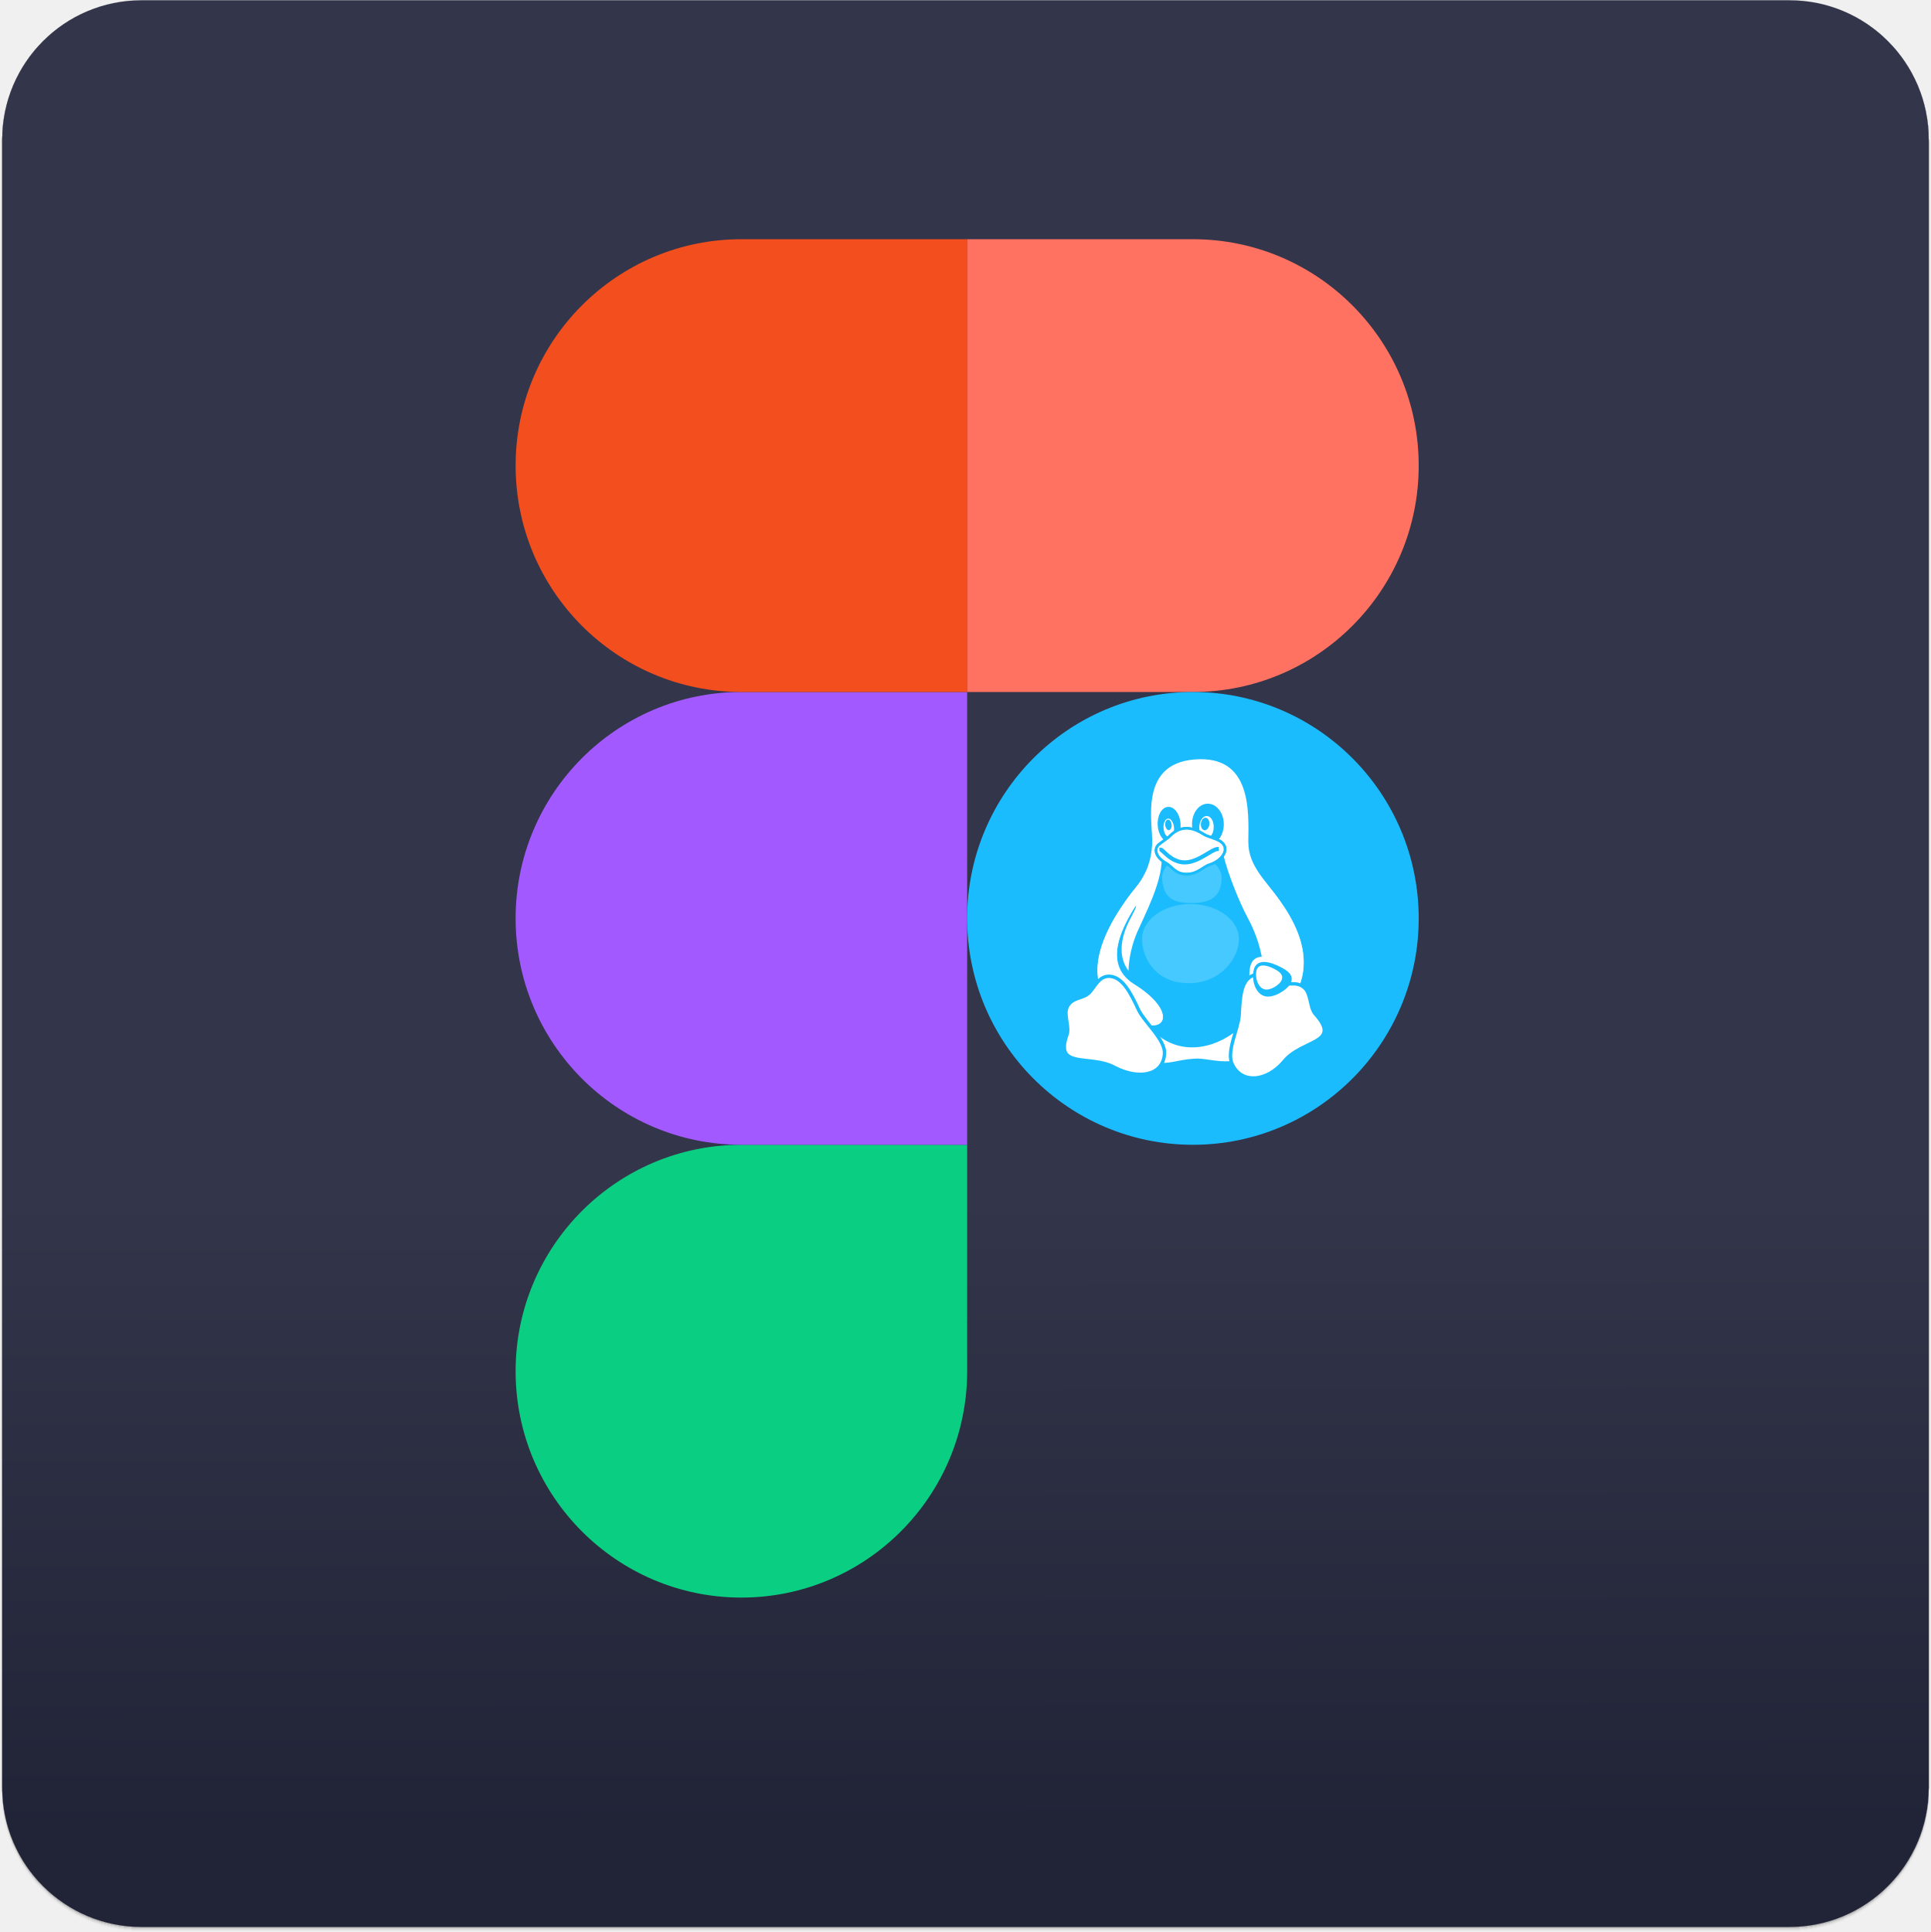
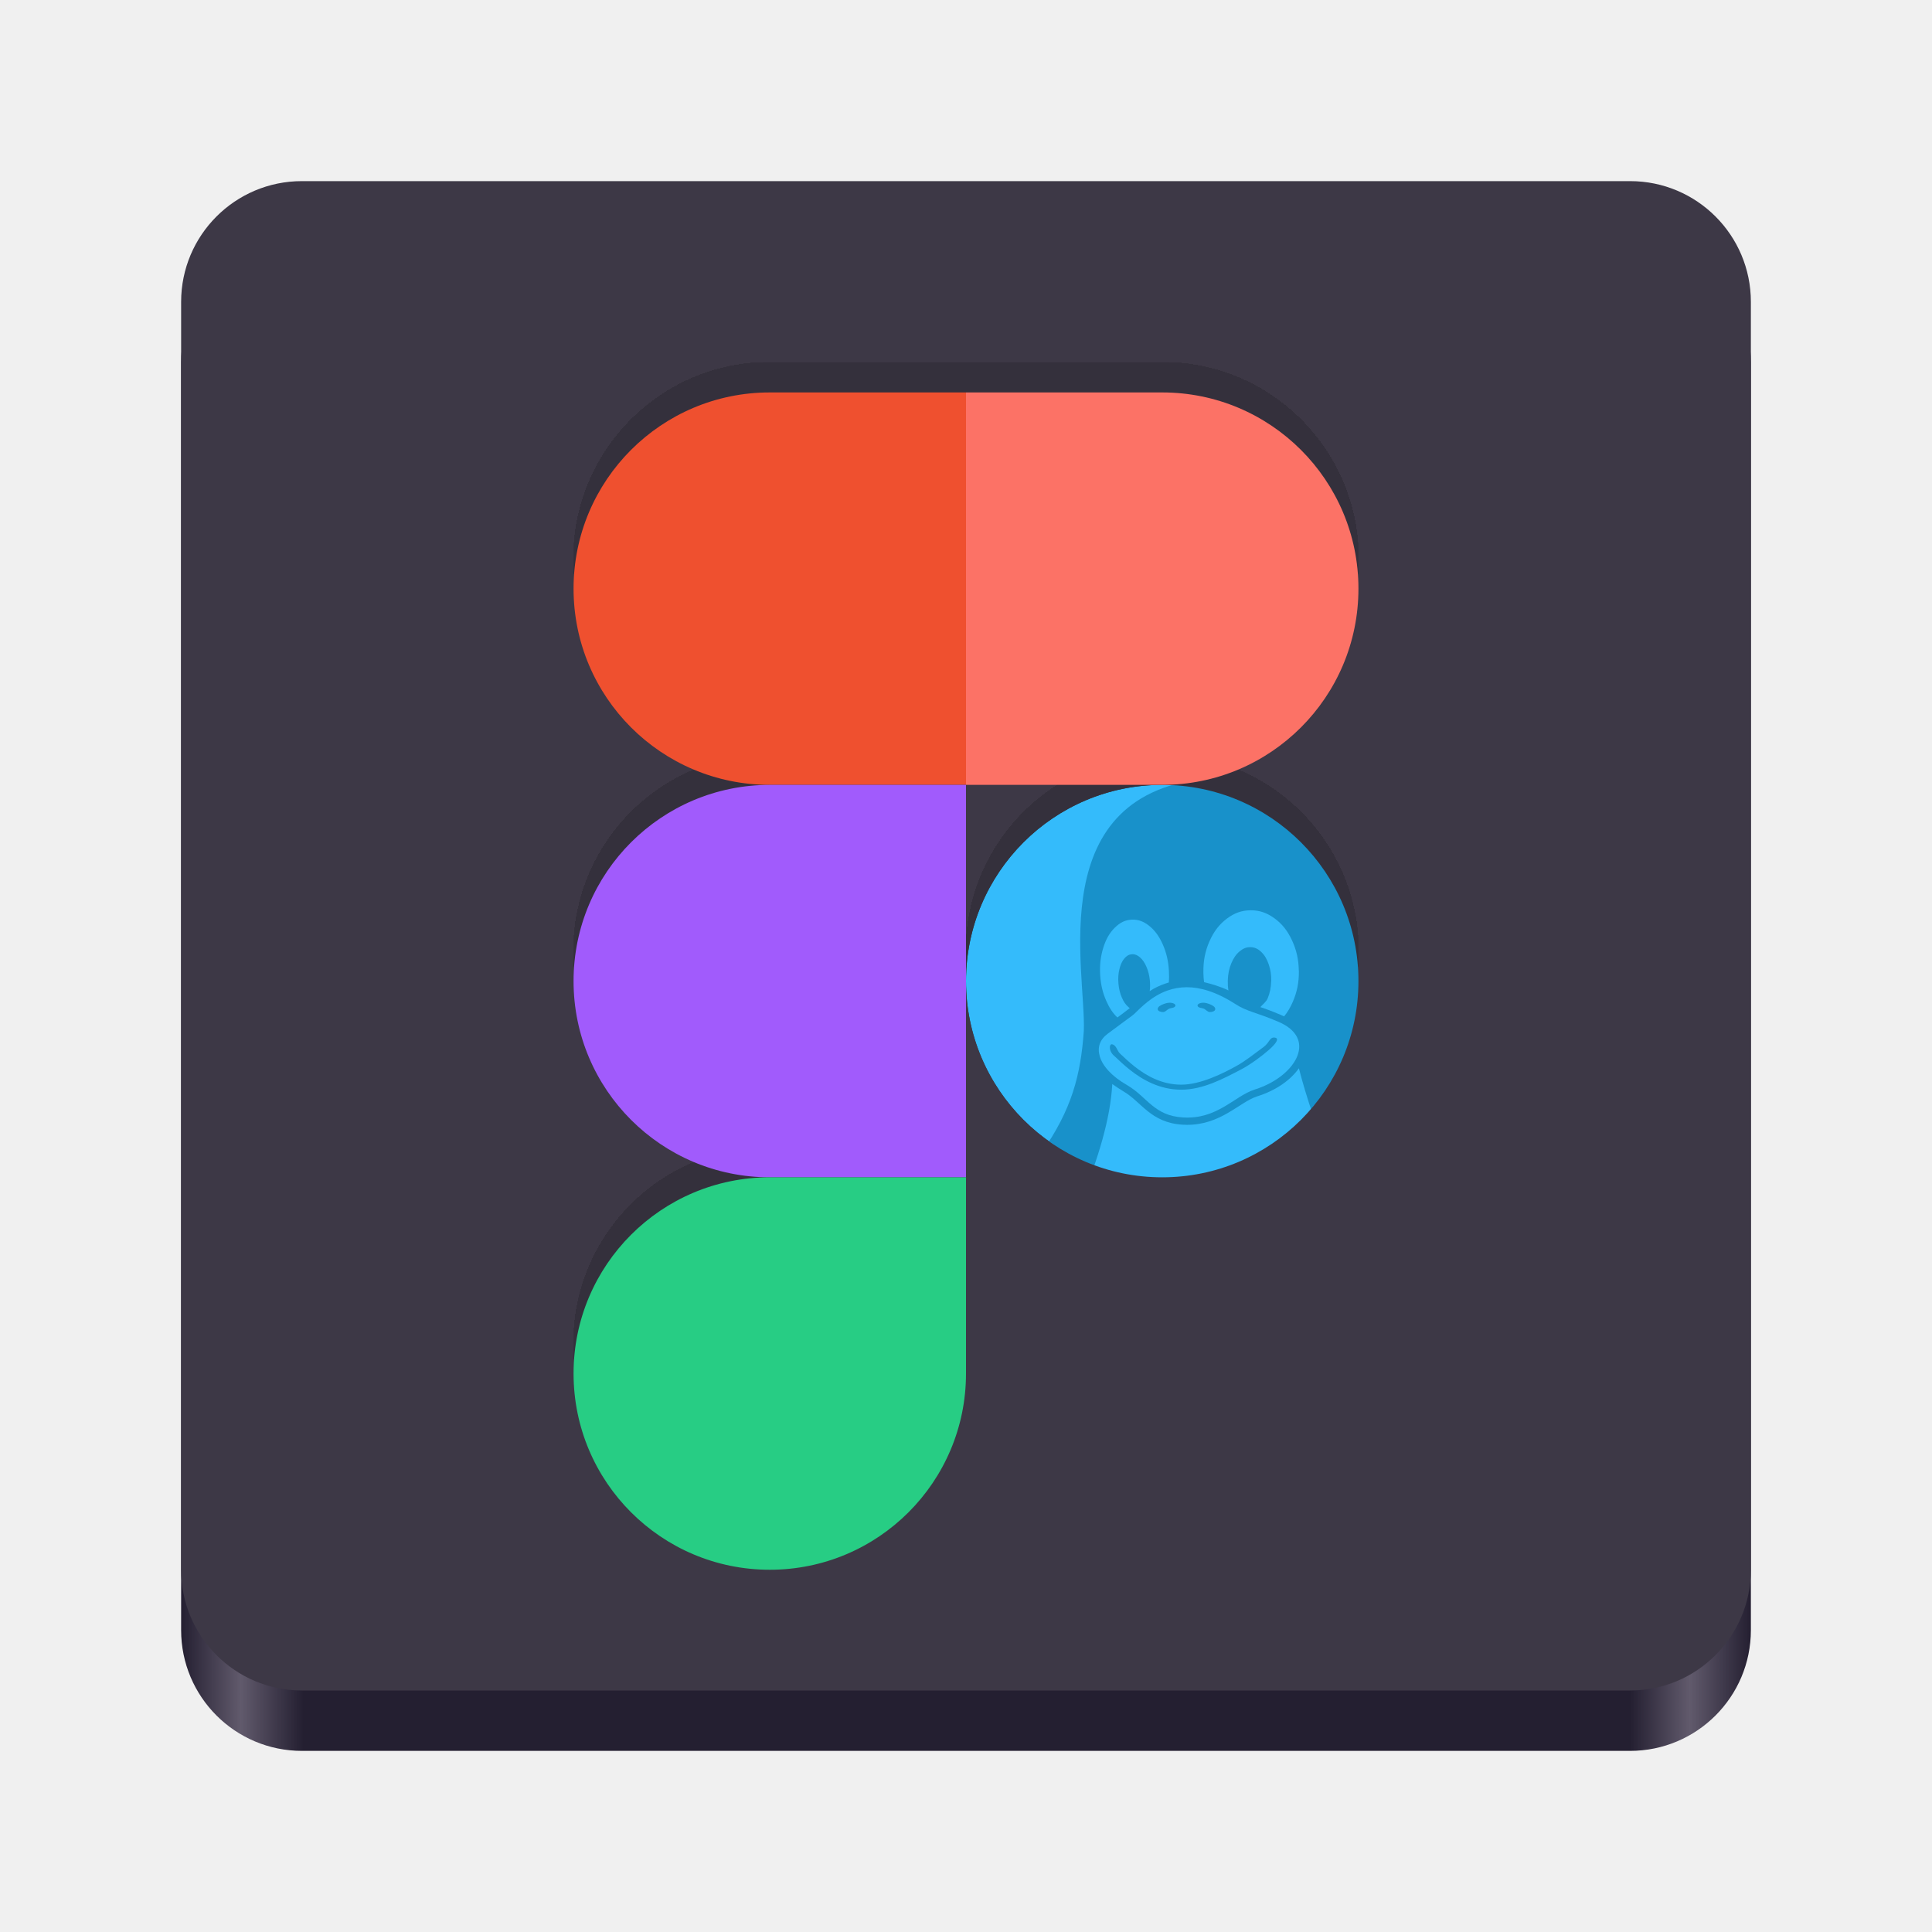
- <svg xmlns="http://www.w3.org/2000/svg" width="6929" height="6932" viewBox="0 0 6929 6932" fill="none">
-   <g filter="url(#filter0_dddd)">
-     <rect x="8" y="1" width="6913" height="6913" rx="500" fill="url(#paint0_linear)" />
+ <svg xmlns="http://www.w3.org/2000/svg" width="128" height="128" viewBox="0 0 128 128" fill="none">
+   <rect x="12" y="16" width="104" height="100" rx="8" fill="url(#paint0_linear)" />
+   <rect x="12" y="12" width="104" height="100" rx="8" fill="#3D3846" />
+   <g filter="url(#filter0_d)">
+     <path d="M64 26H77C84.18 26 90 31.82 90 39C90 46.18 84.18 52 77 52H64V26Z" fill="#FC7266" />
+     <path d="M38 39C38 31.82 43.82 26 51 26H64V52H51C43.82 52 38 46.18 38 39Z" fill="#EF502F" />
+     <path d="M38 65C38 57.82 43.82 52 51 52H64V78H51C43.82 78 38 72.18 38 65Z" fill="#A15BFC" />
+     <path d="M38 91C38 83.82 43.82 78 51 78H64V91C64 98.18 58.18 104 51 104C43.82 104 38 98.18 38 91Z" fill="#27CD84" />
+     <mask id="mask0" mask-type="alpha" maskUnits="userSpaceOnUse" x="64" y="52" width="26" height="26">
+       <circle cx="77" cy="65" r="13" fill="white" />
+     </mask>
+     <g mask="url(#mask0)">
+       <circle cx="77" cy="65" r="13" fill="#34BBFB" />
+       <path d="M104.571 101.743C104.57 101.743 104.569 101.742 104.569 101.741C104.119 101.232 103.904 100.29 103.673 99.285C103.443 98.281 103.185 97.199 102.361 96.497C102.36 96.496 102.357 96.494 102.356 96.493C102.193 96.35 102.025 96.23 101.856 96.13C101.687 96.029 101.516 95.948 101.344 95.883C102.49 92.486 102.041 89.103 100.884 86.046C99.465 82.294 96.988 79.025 95.095 76.789C92.977 74.117 90.906 71.581 90.946 67.834C91.01 62.117 91.575 51.514 81.514 51.5C81.105 51.499 80.678 51.516 80.233 51.552C68.99 52.457 71.972 64.336 71.805 68.313C71.599 71.222 71.01 73.515 69.009 76.358C66.659 79.153 63.349 83.676 61.782 88.385C61.043 90.608 60.691 92.873 61.015 95.017C60.914 95.108 60.817 95.204 60.724 95.302C60.035 96.039 59.525 96.931 58.956 97.532C58.426 98.062 57.67 98.263 56.838 98.561C56.007 98.86 55.094 99.299 54.541 100.362C54.541 100.362 54.541 100.363 54.54 100.363C54.539 100.365 54.538 100.367 54.537 100.368C54.276 100.854 54.192 101.379 54.192 101.912C54.192 102.404 54.264 102.903 54.338 103.383C54.491 104.383 54.646 105.328 54.44 105.968C53.782 107.767 53.698 109.01 54.161 109.913C54.626 110.817 55.58 111.216 56.659 111.442C58.816 111.892 61.738 111.78 64.04 113.001L64.238 112.627L64.042 113.001C66.507 114.29 69.006 114.748 70.999 114.293C72.446 113.963 73.619 113.102 74.222 111.777C75.781 111.77 77.492 111.109 80.233 110.958C82.093 110.808 84.416 111.619 87.088 111.471C87.158 111.76 87.259 112.039 87.397 112.304C87.398 112.306 87.4 112.309 87.401 112.312C88.437 114.383 90.361 115.33 92.413 115.169C94.466 115.007 96.65 113.796 98.415 111.696L98.092 111.424L98.418 111.693C100.1 109.652 102.892 108.807 104.745 107.69C105.67 107.132 106.421 106.433 106.48 105.417C106.537 104.402 105.941 103.264 104.571 101.743Z" fill="#1891CA" />
+       <path d="M85.925 68.701C85.73 68.319 85.331 67.955 84.653 67.677L84.651 67.676L84.649 67.675C83.238 67.071 82.625 67.028 81.838 66.516C80.555 65.692 79.496 65.403 78.615 65.406C78.154 65.408 77.742 65.49 77.373 65.617C76.3 65.986 75.588 66.756 75.142 67.179L75.141 67.179C75.141 67.18 75.141 67.18 75.141 67.181C75.053 67.264 74.94 67.34 74.667 67.54C74.392 67.741 73.979 68.044 73.385 68.49C72.857 68.885 72.686 69.401 72.868 70.004C73.05 70.608 73.632 71.304 74.697 71.906L74.698 71.908L74.701 71.909C75.361 72.297 75.813 72.82 76.331 73.237C76.59 73.445 76.862 73.63 77.191 73.771C77.519 73.911 77.902 74.006 78.382 74.034C79.507 74.1 80.335 73.762 81.067 73.343C81.8 72.925 82.42 72.413 83.132 72.183L83.134 72.182L83.135 72.181C84.595 71.725 85.636 70.807 85.962 69.935C86.125 69.498 86.12 69.084 85.925 68.701Z" fill="#34BBFB" />
+       <path d="M82.222 70.856C81.061 71.461 79.704 72.195 78.261 72.195C76.819 72.195 75.679 71.529 74.859 70.879C74.45 70.555 74.117 70.231 73.866 69.997C73.431 69.653 73.483 69.171 73.662 69.186C73.962 69.223 74.007 69.618 74.196 69.794C74.451 70.033 74.771 70.343 75.159 70.65C75.934 71.264 76.967 71.862 78.261 71.862C79.553 71.862 81.061 71.103 81.981 70.587C82.503 70.295 83.167 69.77 83.708 69.373C84.123 69.069 84.107 68.702 84.45 68.742C84.792 68.782 84.538 69.148 84.059 69.566C83.58 69.984 82.831 70.539 82.222 70.856Z" fill="#1891CA" />
+       <path d="M100.003 95.635C99.842 95.629 99.683 95.63 99.529 95.634C99.515 95.635 99.501 95.635 99.486 95.635C99.885 94.375 99.002 93.447 96.652 92.383C94.215 91.311 92.272 91.418 91.944 93.593C91.923 93.707 91.906 93.823 91.894 93.94C91.711 94.004 91.528 94.084 91.344 94.185C90.2 94.811 89.575 95.947 89.228 97.341C88.881 98.734 88.781 100.417 88.686 102.31C88.686 102.311 88.686 102.311 88.686 102.311C88.627 103.262 88.235 104.55 87.839 105.913C83.846 108.762 78.304 109.995 73.599 106.784C73.28 106.28 72.914 105.78 72.538 105.287C72.297 104.972 72.05 104.66 71.805 104.351C72.288 104.352 72.698 104.272 73.03 104.122C73.443 103.934 73.732 103.634 73.876 103.248C74.163 102.477 73.875 101.388 72.957 100.145C72.038 98.902 70.483 97.5 68.198 96.098C68.198 96.098 68.198 96.098 68.198 96.097C66.518 95.053 65.58 93.772 65.14 92.383C64.7 90.992 64.762 89.489 65.101 88.005C65.751 85.156 67.422 82.385 68.488 80.646C68.774 80.436 68.59 81.038 67.408 83.233C66.35 85.239 64.37 89.869 67.08 93.483C67.153 90.911 67.767 88.288 68.798 85.835C70.3 82.43 73.441 76.526 73.691 71.82C73.82 71.914 74.262 72.212 74.459 72.325C74.459 72.325 74.459 72.325 74.46 72.325C75.036 72.665 75.469 73.16 76.029 73.611C76.591 74.063 77.293 74.452 78.353 74.514C78.455 74.52 78.555 74.523 78.652 74.523C79.745 74.523 80.597 74.166 81.307 73.76C82.078 73.319 82.694 72.831 83.279 72.641C83.279 72.64 83.28 72.64 83.281 72.64C84.516 72.254 85.496 71.571 86.055 70.775C87.014 74.555 89.244 80.016 90.678 82.681C91.44 84.094 92.956 87.098 93.611 90.718C94.026 90.705 94.483 90.765 94.973 90.89C96.685 86.45 93.52 81.668 92.073 80.336C91.488 79.769 91.46 79.515 91.751 79.527C93.32 80.916 95.382 83.708 96.132 86.861C96.474 88.298 96.547 89.809 96.18 91.301C96.359 91.375 96.541 91.456 96.726 91.544C99.475 92.882 100.492 94.046 100.003 95.635Z" fill="#34BBFB" />
+       <path d="M86.055 64.346C86.06 65.095 85.931 65.733 85.647 66.384C85.485 66.755 85.299 67.067 85.075 67.338C84.999 67.301 84.921 67.266 84.839 67.233C84.556 67.112 84.306 67.012 84.082 66.928C83.858 66.843 83.683 66.785 83.502 66.723C83.633 66.565 83.891 66.378 83.986 66.145C84.132 65.792 84.203 65.447 84.216 65.037C84.216 65.02 84.222 65.006 84.222 64.987C84.23 64.594 84.178 64.257 84.063 63.913C83.942 63.551 83.79 63.291 83.568 63.075C83.346 62.859 83.125 62.761 82.859 62.752C82.847 62.752 82.835 62.752 82.822 62.752C82.573 62.752 82.356 62.839 82.132 63.026C81.896 63.222 81.722 63.474 81.576 63.825C81.432 64.175 81.36 64.522 81.346 64.935C81.344 64.951 81.344 64.966 81.344 64.982C81.339 65.209 81.354 65.417 81.388 65.619C80.878 65.364 80.224 65.179 79.773 65.071C79.747 64.876 79.732 64.674 79.728 64.464V64.406C79.719 63.66 79.842 63.019 80.129 62.368C80.416 61.717 80.772 61.25 81.272 60.869C81.774 60.489 82.266 60.314 82.849 60.308H82.876C83.446 60.308 83.934 60.476 84.435 60.839C84.944 61.209 85.311 61.671 85.606 62.316C85.896 62.946 86.035 63.562 86.049 64.291C86.049 64.311 86.049 64.327 86.055 64.346Z" fill="#34BBFB" />
+       <path d="M77.436 65.092C77.361 65.114 77.289 65.137 77.217 65.161C76.808 65.302 76.484 65.458 76.171 65.665C76.201 65.448 76.206 65.229 76.182 64.983C76.18 64.97 76.18 64.959 76.18 64.945C76.147 64.619 76.078 64.346 75.963 64.07C75.84 63.782 75.703 63.58 75.523 63.424C75.359 63.283 75.205 63.218 75.034 63.219C75.017 63.219 74.999 63.22 74.981 63.221C74.79 63.238 74.631 63.331 74.48 63.514C74.33 63.697 74.231 63.924 74.16 64.226C74.089 64.526 74.07 64.822 74.1 65.161C74.1 65.175 74.103 65.186 74.103 65.199C74.136 65.528 74.202 65.801 74.319 66.077C74.439 66.362 74.579 66.564 74.759 66.72C74.79 66.746 74.82 66.77 74.849 66.791C74.662 66.936 74.536 67.038 74.382 67.151C74.283 67.223 74.166 67.309 74.029 67.41C73.732 67.131 73.499 66.781 73.296 66.318C73.055 65.772 72.927 65.225 72.888 64.579V64.573C72.853 63.928 72.916 63.372 73.093 62.798C73.271 62.223 73.509 61.807 73.854 61.466C74.199 61.123 74.546 60.951 74.965 60.93C74.998 60.928 75.029 60.927 75.061 60.927C75.441 60.928 75.779 61.054 76.13 61.334C76.51 61.638 76.797 62.026 77.038 62.573C77.279 63.12 77.407 63.668 77.443 64.314V64.319C77.46 64.59 77.458 64.845 77.436 65.092Z" fill="#34BBFB" />
+       <path d="M79.341 66.637C79.389 66.792 79.638 66.766 79.781 66.84C79.907 66.905 80.008 67.047 80.15 67.051C80.285 67.055 80.496 67.004 80.513 66.87C80.536 66.693 80.278 66.581 80.111 66.516C79.897 66.432 79.623 66.39 79.422 66.501C79.376 66.527 79.326 66.587 79.341 66.637V66.637Z" fill="#1891CA" />
+       <path d="M77.874 66.637C77.826 66.792 77.577 66.766 77.434 66.84C77.308 66.905 77.207 67.047 77.065 67.051C76.93 67.055 76.719 67.004 76.702 66.87C76.679 66.693 76.937 66.581 77.104 66.516C77.318 66.432 77.592 66.39 77.793 66.501C77.839 66.527 77.889 66.587 77.874 66.637V66.637Z" fill="#1891CA" />
+     </g>
  </g>
-   <path d="M2660.41 5732.09C3107.61 5732.09 3470.56 5368.18 3470.56 4919.79V4107.49H2660.41C2213.2 4107.49 1850.25 4471.4 1850.25 4919.79C1850.25 5368.18 2213.2 5732.09 2660.41 5732.09Z" fill="#0ACF83" />
-   <path d="M1850.25 3295.19C1850.25 2846.8 2213.2 2482.88 2660.41 2482.88H3470.56V4107.49H2660.41C2213.2 4107.49 1850.25 3743.58 1850.25 3295.19Z" fill="#A259FF" />
-   <path d="M1850.25 1670.58C1850.25 1222.2 2213.2 858.285 2660.41 858.285H3470.56V2482.88H2660.41C2213.2 2482.88 1850.25 2118.97 1850.25 1670.58Z" fill="#F24E1E" />
-   <path d="M3470.57 858.285H4280.72C4727.93 858.285 5090.88 1222.2 5090.88 1670.58C5090.88 2118.97 4727.93 2482.88 4280.72 2482.88H3470.57V858.285Z" fill="#FF7262" />
-   <path d="M5090.88 3295.19C5090.88 3743.58 4727.93 4107.49 4280.72 4107.49C3833.52 4107.49 3470.57 3743.58 3470.57 3295.19C3470.57 2846.8 3833.52 2482.88 4280.72 2482.88C4727.93 2482.88 5090.88 2846.8 5090.88 3295.19Z" fill="#1ABCFE" />
-   <path d="M4004.22 3644.48C3955.51 3574.38 3946.09 3345.97 4059.6 3205.38C4115.77 3138.04 4130.3 3091.18 4134.62 3027.77C4137.76 2955.7 4083.95 2741.07 4286.62 2724.93C4492.05 2708.39 4480.66 2911.59 4479.48 3019.11C4478.69 3109.68 4545.86 3161.27 4592.2 3232.16C4677.44 3362.12 4670.37 3585.8 4576.1 3707.1C4456.7 3858.72 4354.58 3792.95 4286.62 3798.47C4159.37 3805.95 4155.05 3873.69 4004.22 3644.48Z" fill="white" />
-   <path d="M4499.9 3245.55C4535.25 3278.24 4626.77 3424.34 4481.83 3515.71C4430.78 3547.61 4527.4 3668.9 4573.74 3610.22C4655.83 3504.68 4603.6 3336.13 4554.1 3275.87C4521.11 3233.34 4470.05 3216.8 4499.9 3245.55L4499.9 3245.55Z" fill="white" />
-   <path d="M4490.08 3225.86C4548.21 3273.12 4653.86 3438.52 4499.51 3546.42C4448.84 3579.9 4544.28 3685.84 4598.09 3631.88C4784.66 3443.64 4593.38 3227.43 4527.39 3153C4468.47 3088.02 4416.24 3167.97 4490.08 3225.86Z" fill="white" />
-   <path fill-rule="evenodd" clip-rule="evenodd" d="M4486.38 3127.88C4498.74 3128.64 4513.27 3136.01 4528.09 3152.36L4528.1 3152.37L4528.1 3152.37C4561.09 3189.57 4625.52 3262.35 4658.34 3349.42C4674.75 3392.97 4683.28 3440.14 4675.97 3488.25C4668.67 3536.37 4645.54 3585.36 4598.77 3632.55L4598.77 3632.55C4585.07 3646.29 4568.69 3649.85 4552.69 3646.93C4536.74 3644.02 4521.18 3634.68 4508.96 3622.62C4496.73 3610.56 4487.75 3595.7 4485.04 3581.67C4482.32 3567.58 4485.93 3554.26 4498.98 3545.63C4537.42 3518.76 4559.61 3488.35 4570.43 3457.14C4581.25 3425.93 4580.71 3393.86 4573.55 3363.62C4559.22 3303.11 4518.41 3250.12 4489.49 3226.6C4452.36 3197.49 4446.61 3162.54 4458.13 3142.87C4463.9 3133.02 4473.98 3127.12 4486.38 3127.88ZM4459.77 3143.84C4448.91 3162.37 4453.96 3196.33 4490.67 3225.11L4490.68 3225.12L4490.68 3225.12C4519.88 3248.86 4560.96 3302.2 4575.4 3363.18C4582.63 3393.69 4583.19 3426.14 4572.23 3457.77C4561.26 3489.4 4538.78 3520.13 4500.05 3547.2L4500.03 3547.22L4500.03 3547.22C4487.75 3555.33 4484.29 3567.8 4486.9 3581.3C4489.52 3594.86 4498.26 3609.39 4510.29 3621.26C4522.32 3633.12 4537.54 3642.24 4553.03 3645.06C4568.48 3647.88 4584.21 3644.45 4597.42 3631.21C4643.93 3584.28 4666.86 3535.65 4674.1 3487.96C4681.34 3440.26 4672.9 3393.43 4656.56 3350.1C4623.89 3263.4 4559.69 3190.86 4526.69 3153.64C4512.06 3137.51 4497.96 3130.5 4486.26 3129.78C4474.61 3129.07 4465.19 3134.58 4459.77 3143.84Z" fill="white" />
-   <path d="M4406.42 2827.71C4404.45 2881.66 4345.14 2928.53 4274.05 2932.86C4202.96 2937.2 4147.19 2896.24 4149.15 2842.28C4151.11 2788.33 4210.42 2741.46 4281.52 2737.13C4352.6 2733.2 4408.38 2773.76 4406.42 2827.71Z" fill="white" />
-   <path d="M4236.35 2956.1C4238.31 2991.15 4221.82 3020.68 4199.03 3021.86C4176.25 3023.04 4156.22 2995.87 4154.26 2960.82C4152.29 2925.77 4168.79 2896.24 4191.57 2895.06C4214.35 2893.87 4234.39 2921.04 4236.35 2956.1Z" fill="#1ABCFE" />
-   <path d="M4277.59 2958.85C4278.37 2999.41 4304.69 3031.71 4336.11 3030.92C4367.53 3030.13 4392.28 2996.66 4391.5 2955.7C4390.71 2915.14 4364.39 2882.85 4332.97 2883.63C4301.55 2884.42 4276.41 2918.29 4277.59 2958.85Z" fill="#1ABCFE" />
-   <path d="M4303.52 2967.91C4303.12 2990.36 4314.12 3008.47 4328.65 3008.47C4342.79 3008.47 4354.97 2990.36 4355.36 2968.31C4355.75 2945.86 4344.76 2927.74 4330.22 2927.74C4315.69 2927.74 4303.91 2945.86 4303.52 2967.91Z" fill="white" />
-   <path d="M4212.79 2968.3C4214.75 2986.81 4207.68 3002.57 4197.47 3004.14C4187.26 3005.32 4177.44 2991.54 4175.47 2973.03C4173.5 2954.52 4180.58 2938.76 4190.79 2937.19C4201 2936.01 4210.82 2949.79 4212.79 2968.3Z" fill="white" />
-   <path d="M4309.41 2955.31C4308.23 2967.91 4314.12 2978.15 4322.37 2978.94C4330.62 2979.72 4338.47 2969.88 4339.65 2957.67C4340.83 2945.07 4334.94 2934.83 4326.69 2934.04C4318.44 2933.25 4310.59 2943.1 4309.41 2955.31V2955.31Z" fill="#1ABCFE" />
-   <path d="M4204.14 2958.46C4205.32 2968.7 4201 2977.76 4194.72 2978.54C4188.43 2979.33 4182.54 2971.45 4181.36 2960.82C4180.19 2950.58 4184.51 2941.52 4190.79 2940.74C4197.08 2939.95 4202.97 2948.22 4204.14 2958.46Z" fill="#1ABCFE" />
-   <path d="M4080.41 3345.18C4108.3 3281.78 4167.61 3170.33 4168.79 3084.08C4168.79 3015.56 4373.43 2999.02 4389.92 3067.55C4406.42 3136.07 4448.05 3238.46 4474.76 3288.08C4501.47 3337.31 4578.85 3494.44 4496.36 3631.49C4422.13 3752.78 4197.07 3848.87 4076.88 3614.95C4036.03 3533.82 4043.49 3433.4 4080.41 3345.18Z" fill="#1ABCFE" />
-   <path d="M4055.28 3297.93C4031.32 3343.21 3981.83 3462.15 4102.8 3527.13C4232.81 3596.44 4232.42 3738.61 4076.09 3670.87C3933.13 3609.83 3996.36 3362.51 4036.43 3303.44C4062.35 3262.09 4101.62 3211.29 4055.28 3297.93Z" fill="#1ABCFE" />
-   <path d="M4075.7 3246.73C4037.6 3308.96 3946.48 3455.45 4068.64 3531.85C4232.81 3633.07 4186.47 3733.88 4036.43 3642.91C3825.11 3516.1 4010.89 3260.12 4095.34 3162.46C4191.97 3052.97 4113.8 3182.54 4075.7 3246.73V3246.73Z" fill="white" />
-   <path fill-rule="evenodd" clip-rule="evenodd" d="M4124.65 3132.89C4117.65 3139.66 4108.32 3149.59 4096.26 3163.26C4054.06 3212.06 3986.63 3300.32 3956.13 3392.14C3940.88 3438.04 3934.88 3484.72 3945.79 3527.77C3956.68 3570.78 3984.47 3610.31 4037.05 3641.86L4037.06 3641.86C4074.48 3664.55 4105.32 3675.21 4127.94 3676.95C4150.6 3678.7 4164.59 3671.51 4169.22 3659.02C4173.91 3646.38 4169.32 3627.59 4152.99 3605.42C4136.71 3583.32 4108.96 3558.14 4068 3532.89L4067.99 3532.89C4037.23 3513.65 4019.82 3489.94 4011.69 3464.19C4003.56 3438.47 4004.72 3410.81 4010.89 3383.7C4023.01 3330.44 4054.55 3278.95 4073.69 3247.69C4073.99 3247.2 4074.28 3246.72 4074.58 3246.24L4074.66 3246.1C4076.01 3243.83 4077.41 3241.47 4078.86 3239.04C4097.76 3207.22 4123.61 3163.72 4134.94 3138.96C4138 3132.27 4139.93 3127.08 4140.44 3123.89C4140.56 3123.11 4140.59 3122.5 4140.54 3122.05C4140.5 3121.59 4140.39 3121.4 4140.34 3121.33L4140.34 3121.33C4140.32 3121.31 4140.28 3121.26 4140.1 3121.25C4139.87 3121.24 4139.47 3121.3 4138.84 3121.54C4137.59 3122.04 4135.82 3123.15 4133.43 3125.03C4131.06 3126.91 4128.15 3129.5 4124.65 3132.89ZM4076.92 3247.06C4078.22 3244.86 4079.58 3242.59 4080.97 3240.24C4099.85 3208.47 4125.76 3164.86 4137.15 3139.97C4140.2 3133.3 4142.28 3127.83 4142.84 3124.27C4142.98 3123.37 4143.03 3122.54 4142.96 3121.81C4142.89 3121.09 4142.69 3120.36 4142.22 3119.79C4141.14 3118.48 4139.45 3118.68 4137.95 3119.28C4136.36 3119.9 4134.36 3121.19 4131.92 3123.12C4129.46 3125.06 4126.49 3127.71 4122.96 3131.13C4115.89 3137.98 4106.52 3147.95 4094.43 3161.65L4094.42 3161.66C4052.17 3210.52 3984.49 3299.08 3953.82 3391.37C3938.48 3437.52 3932.37 3484.71 3943.43 3528.37C3954.5 3572.08 3982.73 3612.1 4035.8 3643.95C4073.4 3666.75 4104.61 3677.6 4127.75 3679.38C4150.85 3681.16 4166.31 3673.87 4171.5 3659.87C4176.63 3646.03 4171.41 3626.33 4154.94 3603.97C4138.42 3581.55 4110.4 3556.17 4069.27 3530.82C4038.96 3511.86 4021.95 3488.6 4014.01 3463.45C4006.05 3438.28 4007.15 3411.09 4013.26 3384.25C4025.29 3331.38 4056.65 3280.17 4075.82 3248.87C4076.13 3248.37 4076.43 3247.87 4076.74 3247.37L4076.92 3247.08V3247.06Z" fill="white" />
-   <path d="M4445.7 3369.21C4445.7 3438.52 4379.32 3528.31 4265.41 3527.52C4147.98 3528.31 4098.09 3438.52 4098.09 3369.21C4098.09 3299.9 4175.86 3243.58 4271.7 3243.58C4367.93 3243.97 4445.7 3299.9 4445.7 3369.21Z" fill="white" fill-opacity="0.19" />
-   <path d="M4383.64 3151.43C4382.46 3223.1 4335.72 3240.04 4276.81 3240.04C4217.89 3240.04 4175.08 3229.4 4169.97 3151.43C4169.97 3102.59 4217.89 3074.24 4276.81 3074.24C4335.72 3073.85 4383.64 3102.2 4383.64 3151.43H4383.64Z" fill="white" fill-opacity="0.19" />
-   <path d="M4027.39 3261.7C4065.88 3203.02 4147.18 3112.83 4042.71 3274.3C3957.87 3407.41 4011.29 3492.87 4038.78 3516.49C4118.12 3587.38 4114.98 3635.03 4052.53 3597.62C3918.59 3517.68 3946.48 3382.99 4027.39 3261.7Z" fill="white" />
-   <path d="M4584.74 3285.72C4551.35 3216.8 4445.3 3041.95 4589.84 3245.15C4721.43 3429.06 4629.12 3557.06 4612.62 3569.66C4596.13 3582.26 4540.75 3607.86 4556.85 3563.36C4573.35 3518.85 4655.05 3434.58 4584.74 3285.71L4584.74 3285.72Z" fill="white" />
-   <path d="M3998.33 3829.18C3910.34 3782.32 3782.69 3838.24 3829.04 3711.43C3838.47 3682.68 3815.29 3639.36 3830.22 3611.4C3847.9 3577.14 3885.99 3584.62 3908.77 3561.78C3931.16 3538.15 3945.3 3497.2 3987.33 3503.5C4028.96 3509.8 4056.85 3560.99 4085.92 3624.01C4107.52 3668.9 4183.72 3732.3 4178.61 3782.71C4172.33 3859.9 4084.74 3874.47 3998.33 3829.18Z" fill="white" />
-   <path fill-rule="evenodd" clip-rule="evenodd" d="M3929.42 3545.52C3924.36 3552.48 3919.07 3559.76 3913.18 3565.98L3913.12 3566.04L3913.07 3566.09C3902.37 3576.82 3888.48 3581.57 3876.12 3585.79C3873.9 3586.55 3871.73 3587.29 3869.64 3588.04C3855.46 3593.17 3843.37 3599.18 3835.61 3614.2L3835.59 3614.24L3835.57 3614.28C3829.22 3626.18 3830.76 3641.9 3833.57 3660.2C3833.79 3661.61 3834.01 3663.04 3834.24 3664.48C3835.41 3671.98 3836.63 3679.74 3837.16 3687.17C3837.8 3696.06 3837.52 3705.06 3834.81 3713.34L3834.78 3713.43L3834.74 3713.53C3823.27 3744.92 3823.38 3763.04 3828.97 3773.96C3834.45 3784.65 3846.3 3790.53 3864.54 3794.32C3873.52 3796.19 3883.61 3797.48 3894.56 3798.72C3897 3798.99 3899.5 3799.27 3902.02 3799.55C3910.72 3800.51 3919.85 3801.51 3929.08 3802.81C3952.93 3806.18 3978.23 3811.59 4001.16 3823.8C4043.52 3845.99 4085.52 3853.15 4117.17 3845.94C4132.93 3842.35 4145.98 3835.24 4155.45 3824.81C4164.88 3814.41 4171.08 3800.34 4172.56 3782.22L4172.56 3782.16L4172.57 3782.1C4173.68 3771.11 4170.39 3758.9 4163.87 3745.66C4157.37 3732.46 4147.93 3718.78 4137.45 3704.99C4131.48 3697.14 4125.43 3689.58 4119.44 3682.09C4114.71 3676.18 4110.02 3670.32 4105.43 3664.39C4095.31 3651.32 4086.14 3638.5 4080.44 3626.65L4080.42 3626.61L4080.4 3626.56C4065.86 3595.05 4051.85 3567.01 4036.45 3546.11C4021.02 3525.17 4004.9 3512.32 3986.43 3509.53C3968.03 3506.77 3955.86 3514.09 3945.12 3525.58C3939.63 3531.46 3934.67 3538.28 3929.49 3545.41L3929.42 3545.52ZM3998.32 3829.19L3995.47 3834.57C3974.42 3823.35 3950.77 3818.18 3927.39 3814.88C3918.36 3813.61 3909.47 3812.63 3900.8 3811.67C3898.25 3811.39 3895.71 3811.11 3893.2 3810.82C3882.23 3809.58 3871.65 3808.25 3862.07 3806.25C3843.2 3802.32 3826.33 3795.47 3818.16 3779.52C3810.11 3763.81 3811.63 3741.4 3823.3 3709.44C3825.27 3703.36 3825.63 3696.2 3825.04 3688.04C3824.55 3681.17 3823.43 3674.01 3822.25 3666.51C3822.02 3665.04 3821.79 3663.55 3821.56 3662.05C3818.87 3644.52 3816.29 3624.62 3824.84 3608.57C3834.76 3589.36 3850.55 3581.99 3865.52 3576.58C3867.99 3575.69 3870.41 3574.85 3872.77 3574.04C3885.11 3569.77 3895.9 3566.05 3904.42 3557.53C3909.67 3551.97 3914.51 3545.34 3919.67 3538.24L3919.83 3538.02C3924.87 3531.08 3930.22 3523.71 3936.25 3517.25C3948.69 3503.94 3964.59 3493.93 3988.23 3497.48L3988.23 3497.48C4011.4 3500.98 4030.03 3516.88 4046.22 3538.87C4062.43 3560.87 4076.89 3589.92 4091.41 3621.4C4096.51 3631.99 4104.96 3643.92 4115.03 3656.92C4119.29 3662.42 4123.93 3668.23 4128.68 3674.17C4134.86 3681.89 4141.21 3689.84 4147.11 3697.6C4157.74 3711.57 4167.74 3726 4174.77 3740.27C4181.76 3754.47 4186.08 3769.07 4184.66 3783.27C4182.99 3803.72 4175.88 3820.39 4164.44 3833.01C4153.01 3845.6 4137.59 3853.78 4119.86 3857.82C4084.55 3865.87 4039.55 3857.67 3995.51 3834.58L3998.32 3829.19Z" fill="#1ABCFE" />
-   <path d="M4638.95 3531.46C4625.59 3556.67 4569.82 3597.23 4532.5 3586.6C4494.8 3576.35 4477.51 3518.86 4484.98 3475.14C4492.05 3426.31 4532.5 3423.55 4583.57 3447.97C4638.55 3475.14 4655.05 3497.98 4638.95 3531.46Z" fill="white" />
-   <path d="M4608.3 3807.52C4672.72 3729.15 4816.08 3745.3 4719.46 3637.79C4699.04 3614.55 4705.32 3564.93 4680.18 3543.67C4650.72 3517.68 4618.12 3538.94 4588.27 3525.55C4558.42 3510.98 4527 3483.02 4490.47 3502.71C4453.94 3522.8 4450.01 3574.78 4446.48 3643.3C4443.34 3692.53 4398.56 3774.84 4422.52 3820.12C4457.08 3890.23 4547.03 3880.77 4608.3 3807.52V3807.52Z" fill="white" />
-   <path fill-rule="evenodd" clip-rule="evenodd" d="M4590.84 3520.03C4602.03 3525.02 4613.5 3524.57 4626.63 3524.06C4629.1 3523.96 4631.63 3523.86 4634.22 3523.79C4650.22 3523.39 4667.67 3524.54 4684.15 3539.05C4698.48 3551.21 4703.48 3571.04 4707.51 3588.62C4707.82 3589.97 4708.13 3591.31 4708.43 3592.63C4710.17 3600.32 4711.83 3607.63 4714.02 3614.39C4716.58 3622.27 4719.69 3628.82 4724 3633.74C4748.25 3660.72 4759 3681.51 4757.98 3699C4756.93 3717.08 4743.58 3729.04 4727.41 3738.81C4719.18 3743.77 4709.74 3748.45 4699.9 3753.21C4698.42 3753.93 4696.94 3754.65 4695.44 3755.37C4686.9 3759.49 4678.1 3763.74 4669.29 3768.44C4649.19 3779.15 4629.56 3791.93 4614.38 3809.74V3809.74L4612.96 3811.44C4581.54 3849.01 4542.33 3870.74 4505.88 3873.65C4469.11 3876.59 4435.57 3860.26 4417.11 3822.9C4410.44 3810.23 4408.74 3795.37 4409.65 3779.95C4410.56 3764.48 4414.14 3747.95 4418.47 3731.62C4420.95 3722.26 4423.78 3712.64 4426.53 3703.28C4428.51 3696.54 4430.45 3689.95 4432.19 3683.69C4436.44 3668.4 4439.67 3654.57 4440.42 3642.95C4442.17 3608.84 4444.05 3578.11 4450.21 3553.37C4456.4 3528.51 4467.17 3508.57 4487.55 3497.37L4487.57 3497.35L4487.6 3497.34C4507.94 3486.38 4526.9 3488.85 4544.1 3495.61C4552.6 3498.95 4560.78 3503.38 4568.52 3507.76C4570.18 3508.7 4571.81 3509.63 4573.42 3510.55C4579.43 3513.98 4585.15 3517.25 4590.84 3520.03ZM4493.37 3508.06C4477.24 3516.95 4467.79 3533.05 4462 3556.32C4456.18 3579.71 4454.33 3609.22 4452.55 3643.62L4452.55 3643.65L4452.55 3643.69C4451.72 3656.68 4448.17 3671.58 4443.9 3686.97C4442.04 3693.66 4440.07 3700.36 4438.08 3707.09C4435.4 3716.2 4432.7 3725.39 4430.21 3734.76C4425.95 3750.83 4422.62 3766.43 4421.78 3780.67C4420.94 3794.93 4422.62 3807.31 4427.89 3817.27L4427.93 3817.35L4427.97 3817.42C4444.09 3850.11 4472.78 3864.08 4504.91 3861.51C4537.32 3858.91 4573.64 3839.38 4603.45 3803.85L4603.62 3803.64C4620.47 3783.14 4642.33 3769.01 4663.58 3757.68C4672.63 3752.86 4681.68 3748.49 4690.2 3744.37C4691.69 3743.65 4693.16 3742.94 4694.62 3742.24C4704.48 3737.46 4713.45 3733 4721.14 3728.36C4736.78 3718.93 4745.18 3709.87 4745.85 3698.29C4746.55 3686.13 4739 3668.63 4714.95 3641.87L4714.93 3641.84L4714.9 3641.82C4709.01 3635.12 4705.26 3626.77 4702.46 3618.16C4700.09 3610.83 4698.29 3602.89 4696.55 3595.24C4696.26 3593.94 4695.96 3592.64 4695.67 3591.36C4691.46 3573.03 4687.04 3557.44 4676.27 3548.33L4676.22 3548.29L4676.17 3548.24C4663.2 3536.8 4649.65 3535.59 4634.53 3535.98C4632.32 3536.03 4630.05 3536.13 4627.73 3536.23C4614.6 3536.79 4599.84 3537.42 4585.79 3531.12L4585.7 3531.08L4585.61 3531.03C4579.51 3528.05 4573.31 3524.51 4567.22 3521.04C4565.66 3520.14 4564.1 3519.25 4562.55 3518.38C4554.87 3514.03 4547.31 3509.97 4539.66 3506.96C4524.56 3501.02 4509.56 3499.35 4493.37 3508.06Z" fill="#1ABCFE" />
-   <path d="M4580.42 3702.77C4680.19 3555.09 4605.95 3556.27 4580.81 3544.85C4555.67 3533.03 4529.36 3509.8 4499.9 3525.94C4470.44 3542.49 4468.87 3585.02 4468.08 3640.94C4466.91 3681.11 4433.52 3748.45 4453.55 3785.86C4477.9 3829.58 4536.82 3766.17 4580.42 3702.77Z" fill="white" />
-   <path d="M3977.9 3724.03C3828.65 3627.15 3898.56 3594.08 3920.95 3578.71C3948.05 3559.03 3948.45 3521.22 3981.83 3524.76C4015.22 3528.31 4034.86 3569.66 4057.24 3620.85C4073.74 3657.48 4131.09 3706.31 4126.77 3748.45C4121.27 3798.07 4042.32 3765.38 3977.9 3724.03Z" fill="white" />
-   <path d="M4630.3 3530.28C4618.52 3550.76 4570.6 3583.05 4538.79 3574.38C4506.19 3566.11 4491.26 3520.04 4497.94 3485.38C4503.83 3446 4538.79 3444.03 4582.78 3463.73C4629.52 3484.99 4644.05 3503.1 4630.3 3530.28Z" fill="#1ABCFE" />
-   <path d="M4598.09 3518.85C4590.63 3533.03 4559.21 3555.48 4537.21 3549.57C4515.22 3543.67 4504.22 3511.77 4507.75 3487.75C4510.9 3460.57 4534.46 3458.99 4564.31 3472.39C4596.52 3487.36 4606.73 3499.96 4598.09 3518.85Z" fill="white" />
-   <path d="M4191.96 3004.93C4207.67 2990.36 4245.77 2945.86 4318.04 2992.32C4331.4 3000.99 4342.39 3001.78 4367.92 3012.8C4419.38 3034.07 4395.03 3085.27 4340.04 3102.59C4316.47 3110.08 4295.26 3138.83 4252.84 3136.07C4216.31 3134.1 4206.89 3110.08 4184.5 3097.08C4144.83 3074.64 4138.94 3044.31 4160.54 3028.16C4182.14 3012.02 4190.39 3006.11 4191.96 3004.93Z" fill="white" stroke="#1ABCFE" stroke-width="10" />
-   <path fill-rule="evenodd" clip-rule="evenodd" d="M4197.81 3004.41C4196.61 3005.57 4195.48 3006.64 4194.44 3007.61L4194.3 3007.74L4194.15 3007.85C4193.82 3008.1 4193.13 3008.6 4192.02 3009.41C4188.19 3012.21 4179.33 3018.68 4162.72 3031.09C4153.1 3038.29 4149.77 3048.34 4153.03 3059.2C4156.39 3070.37 4166.91 3082.93 4186.29 3093.9L4186.31 3093.91L4186.33 3093.92C4192.24 3097.35 4197.25 3101.48 4201.91 3105.65C4203.43 3107 4204.89 3108.34 4206.33 3109.66C4209.41 3112.48 4212.41 3115.23 4215.66 3117.87C4224.94 3125.39 4235.72 3131.48 4253.04 3132.42L4253.06 3132.42L4253.08 3132.42C4273.32 3133.74 4288.51 3127.57 4301.7 3120C4306.09 3117.48 4310.15 3114.87 4314.15 3112.31C4316.27 3110.94 4318.38 3109.59 4320.52 3108.26C4326.53 3104.52 4332.6 3101.12 4338.94 3099.11L4338.95 3099.11C4365.77 3090.65 4384.47 3074.12 4390.48 3057.9C4393.45 3049.89 4393.32 3042.04 4389.76 3035.03C4386.17 3027.96 4378.86 3021.27 4366.54 3016.18L4366.51 3016.17L4366.49 3016.16C4355.76 3011.53 4347.66 3008.74 4340.77 3006.36C4339.55 3005.94 4338.37 3005.53 4337.22 3005.13C4329.55 3002.45 4323.12 2999.97 4316.07 2995.4C4280.72 2972.67 4254.29 2972.48 4234.99 2979.19C4217.89 2985.14 4205.96 2996.59 4197.81 3004.41ZM4232.6 2972.28C4254.34 2964.72 4283.09 2965.51 4320.01 2989.25L4320.03 2989.26C4326.33 2993.34 4332.08 2995.59 4339.62 2998.23C4340.74 2998.62 4341.91 2999.02 4343.11 2999.44C4350.01 3001.81 4358.36 3004.69 4369.34 3009.43C4382.74 3014.98 4391.66 3022.66 4396.26 3031.71C4400.89 3040.82 4400.88 3050.84 4397.32 3060.45C4390.27 3079.48 4369.3 3097.21 4341.14 3106.08C4335.7 3107.81 4330.27 3110.8 4324.36 3114.48C4322.41 3115.68 4320.39 3116.98 4318.31 3118.32C4314.2 3120.95 4309.85 3123.74 4305.32 3126.34C4291.42 3134.32 4274.8 3141.15 4252.63 3139.72C4233.43 3138.68 4221.24 3131.78 4211.08 3123.55C4207.65 3120.77 4204.38 3117.78 4201.21 3114.88C4199.81 3113.59 4198.43 3112.33 4197.06 3111.11C4192.53 3107.06 4187.96 3103.32 4182.69 3100.26C4162.42 3088.78 4150.16 3074.96 4146.05 3061.32C4141.86 3047.37 4146.38 3034.19 4158.36 3025.23L4158.36 3025.23C4175.03 3012.77 4183.61 3006.51 4187.47 3003.7C4188.51 3002.94 4189.21 3002.43 4189.63 3002.11C4190.55 3001.26 4191.55 3000.29 4192.66 2999.23C4200.74 2991.44 4213.87 2978.8 4232.6 2972.28Z" fill="#1ABCFE" />
-   <path fill-rule="evenodd" clip-rule="evenodd" d="M4346.98 3052.15C4355.12 3047.62 4362.55 3044.17 4368.58 3043.85L4368.85 3048.71C4364.08 3048.97 4357.57 3051.83 4349.34 3056.41C4344.84 3058.92 4340.05 3061.8 4334.93 3064.89C4330.7 3067.44 4326.24 3070.13 4321.52 3072.85C4300.97 3084.73 4276.52 3096.76 4251.27 3096.76C4225.94 3096.76 4205.78 3084.97 4191.15 3073.4C4184.72 3068.31 4179.31 3063.23 4175.01 3059.18C4174.41 3058.62 4173.84 3058.08 4173.28 3057.56C4170.98 3055.41 4169.11 3053.7 4167.6 3052.53C4166.84 3051.95 4166.25 3051.56 4165.79 3051.31C4165.39 3051.11 4165.23 3051.08 4165.23 3051.08C4165.23 3051.08 4165.24 3051.08 4165.26 3051.08V3046.2C4166.3 3046.2 4167.26 3046.59 4168.04 3047C4168.86 3047.42 4169.71 3048.01 4170.57 3048.68C4172.29 3050 4174.32 3051.87 4176.6 3054C4177.16 3054.52 4177.74 3055.07 4178.34 3055.63C4182.65 3059.68 4187.91 3064.62 4194.16 3069.57C4208.4 3080.83 4227.51 3091.89 4251.27 3091.89C4275.12 3091.89 4298.59 3080.48 4319.09 3068.63C4323.61 3066.02 4328.04 3063.35 4332.29 3060.79C4337.52 3057.64 4342.48 3054.66 4346.98 3052.15Z" fill="#1ABCFE" />
-   <path fill-rule="evenodd" clip-rule="evenodd" d="M4373.17 3038.71L4373.97 3053.31L4369.11 3053.58C4365.61 3053.77 4360.02 3056.04 4351.7 3060.68C4347.28 3063.13 4342.57 3065.97 4337.43 3069.07L4337.42 3069.08C4333.2 3071.62 4328.71 3074.33 4323.95 3077.08C4303.35 3088.98 4277.92 3101.64 4251.27 3101.64C4224.38 3101.64 4203.16 3089.11 4188.14 3077.22C4181.55 3072.01 4176.01 3066.81 4171.72 3062.77L4171.68 3062.74C4171.09 3062.17 4170.52 3061.64 4169.97 3061.13C4167.65 3058.95 4165.93 3057.4 4164.63 3056.39C4164.1 3055.98 4163.77 3055.77 4163.61 3055.68C4163.56 3055.66 4163.51 3055.64 4163.46 3055.62L4163.45 3055.62C4163.37 3055.58 4163.02 3055.45 4162.62 3055.2C4162.44 3055.08 4161.97 3054.77 4161.51 3054.22C4161.09 3053.72 4160.17 3052.4 4160.4 3050.51V3041.33H4165.26C4167.44 3041.33 4169.23 3042.12 4170.3 3042.68C4171.47 3043.29 4172.57 3044.07 4173.54 3044.82C4175.46 3046.31 4177.66 3048.32 4179.92 3050.44C4180.48 3050.96 4181.07 3051.51 4181.66 3052.08L4181.67 3052.08C4185.98 3056.13 4191.1 3060.94 4197.17 3065.74C4211.01 3076.7 4229.07 3087.01 4251.27 3087.01C4273.72 3087.01 4296.21 3076.23 4316.66 3064.41C4321.14 3061.82 4325.53 3059.18 4329.79 3056.62L4329.83 3056.59C4335.03 3053.46 4340.04 3050.44 4344.62 3047.89C4352.67 3043.41 4361.02 3039.38 4368.32 3038.98L4373.17 3038.71Z" fill="#1ABCFE" />
-   <path d="M4216.31 3000.99C4224.17 2993.9 4248.92 2974.61 4281.52 2994.29C4288.59 2998.24 4295.66 3002.57 4305.87 3008.47C4326.68 3020.68 4316.47 3038.41 4291.33 3049.43C4279.94 3054.15 4261.09 3064.4 4246.95 3063.61C4231.24 3062.03 4220.63 3051.79 4210.42 3045.1C4191.18 3032.5 4192.36 3021.86 4201.39 3013.59C4208.06 3007.29 4215.53 3001.38 4216.32 3000.99H4216.31Z" fill="white" />
  <defs>
-     <filter id="filter0_dddd" x="0" y="0" width="6929" height="6932" filterUnits="userSpaceOnUse" color-interpolation-filters="sRGB">
+     <filter id="filter0_d" x="38" y="24" width="52" height="80" filterUnits="userSpaceOnUse" color-interpolation-filters="sRGB">
      <feFlood flood-opacity="0" result="BackgroundImageFix" />
      <feColorMatrix in="SourceAlpha" type="matrix" values="0 0 0 0 0 0 0 0 0 0 0 0 0 0 0 0 0 0 127 0" />
-       <feOffset dy="10" />
-       <feGaussianBlur stdDeviation="4" />
-       <feColorMatrix type="matrix" values="0 0 0 0 0 0 0 0 0 0 0 0 0 0 0 0 0 0 0.1 0" />
+       <feOffset dy="-2" />
+       <feColorMatrix type="matrix" values="0 0 0 0 0 0 0 0 0 0 0 0 0 0 0 0 0 0 0.14 0" />
      <feBlend mode="normal" in2="BackgroundImageFix" result="effect1_dropShadow" />
-       <feColorMatrix in="SourceAlpha" type="matrix" values="0 0 0 0 0 0 0 0 0 0 0 0 0 0 0 0 0 0 127 0" />
-       <feOffset dy="4" />
-       <feGaussianBlur stdDeviation="2" />
-       <feColorMatrix type="matrix" values="0 0 0 0 0 0 0 0 0 0 0 0 0 0 0 0 0 0 0.05 0" />
-       <feBlend mode="normal" in2="effect1_dropShadow" result="effect2_dropShadow" />
-       <feColorMatrix in="SourceAlpha" type="matrix" values="0 0 0 0 0 0 0 0 0 0 0 0 0 0 0 0 0 0 127 0" />
-       <feOffset dy="1" />
-       <feGaussianBlur stdDeviation="1" />
-       <feColorMatrix type="matrix" values="0 0 0 0 0 0 0 0 0 0 0 0 0 0 0 0 0 0 0.1 0" />
-       <feBlend mode="normal" in2="effect2_dropShadow" result="effect3_dropShadow" />
-       <feColorMatrix in="SourceAlpha" type="matrix" values="0 0 0 0 0 0 0 0 0 0 0 0 0 0 0 0 0 0 127 0" />
-       <feOffset dy="4" />
-       <feGaussianBlur stdDeviation="2" />
-       <feColorMatrix type="matrix" values="0 0 0 0 0 0 0 0 0 0 0 0 0 0 0 0 0 0 0.05 0" />
-       <feBlend mode="normal" in2="effect3_dropShadow" result="effect4_dropShadow" />
-       <feBlend mode="normal" in="SourceGraphic" in2="effect4_dropShadow" result="shape" />
+       <feBlend mode="normal" in="SourceGraphic" in2="effect1_dropShadow" result="shape" />
    </filter>
-     <linearGradient id="paint0_linear" x1="3464.5" y1="1" x2="3473.62" y2="6558.32" gradientUnits="userSpaceOnUse">
-       <stop offset="0.655" stop-color="#33354A" />
-       <stop offset="1" stop-color="#212337" />
+     <linearGradient id="paint0_linear" x1="12" y1="116" x2="116" y2="116" gradientUnits="userSpaceOnUse">
+       <stop stop-color="#241F31" />
+       <stop offset="0.038" stop-color="#615A6C" />
+       <stop offset="0.078" stop-color="#241F31" />
+       <stop offset="0.923" stop-color="#241F31" />
+       <stop offset="0.961" stop-color="#615A6C" />
+       <stop offset="1" stop-color="#241F31" />
    </linearGradient>
  </defs>
</svg>
